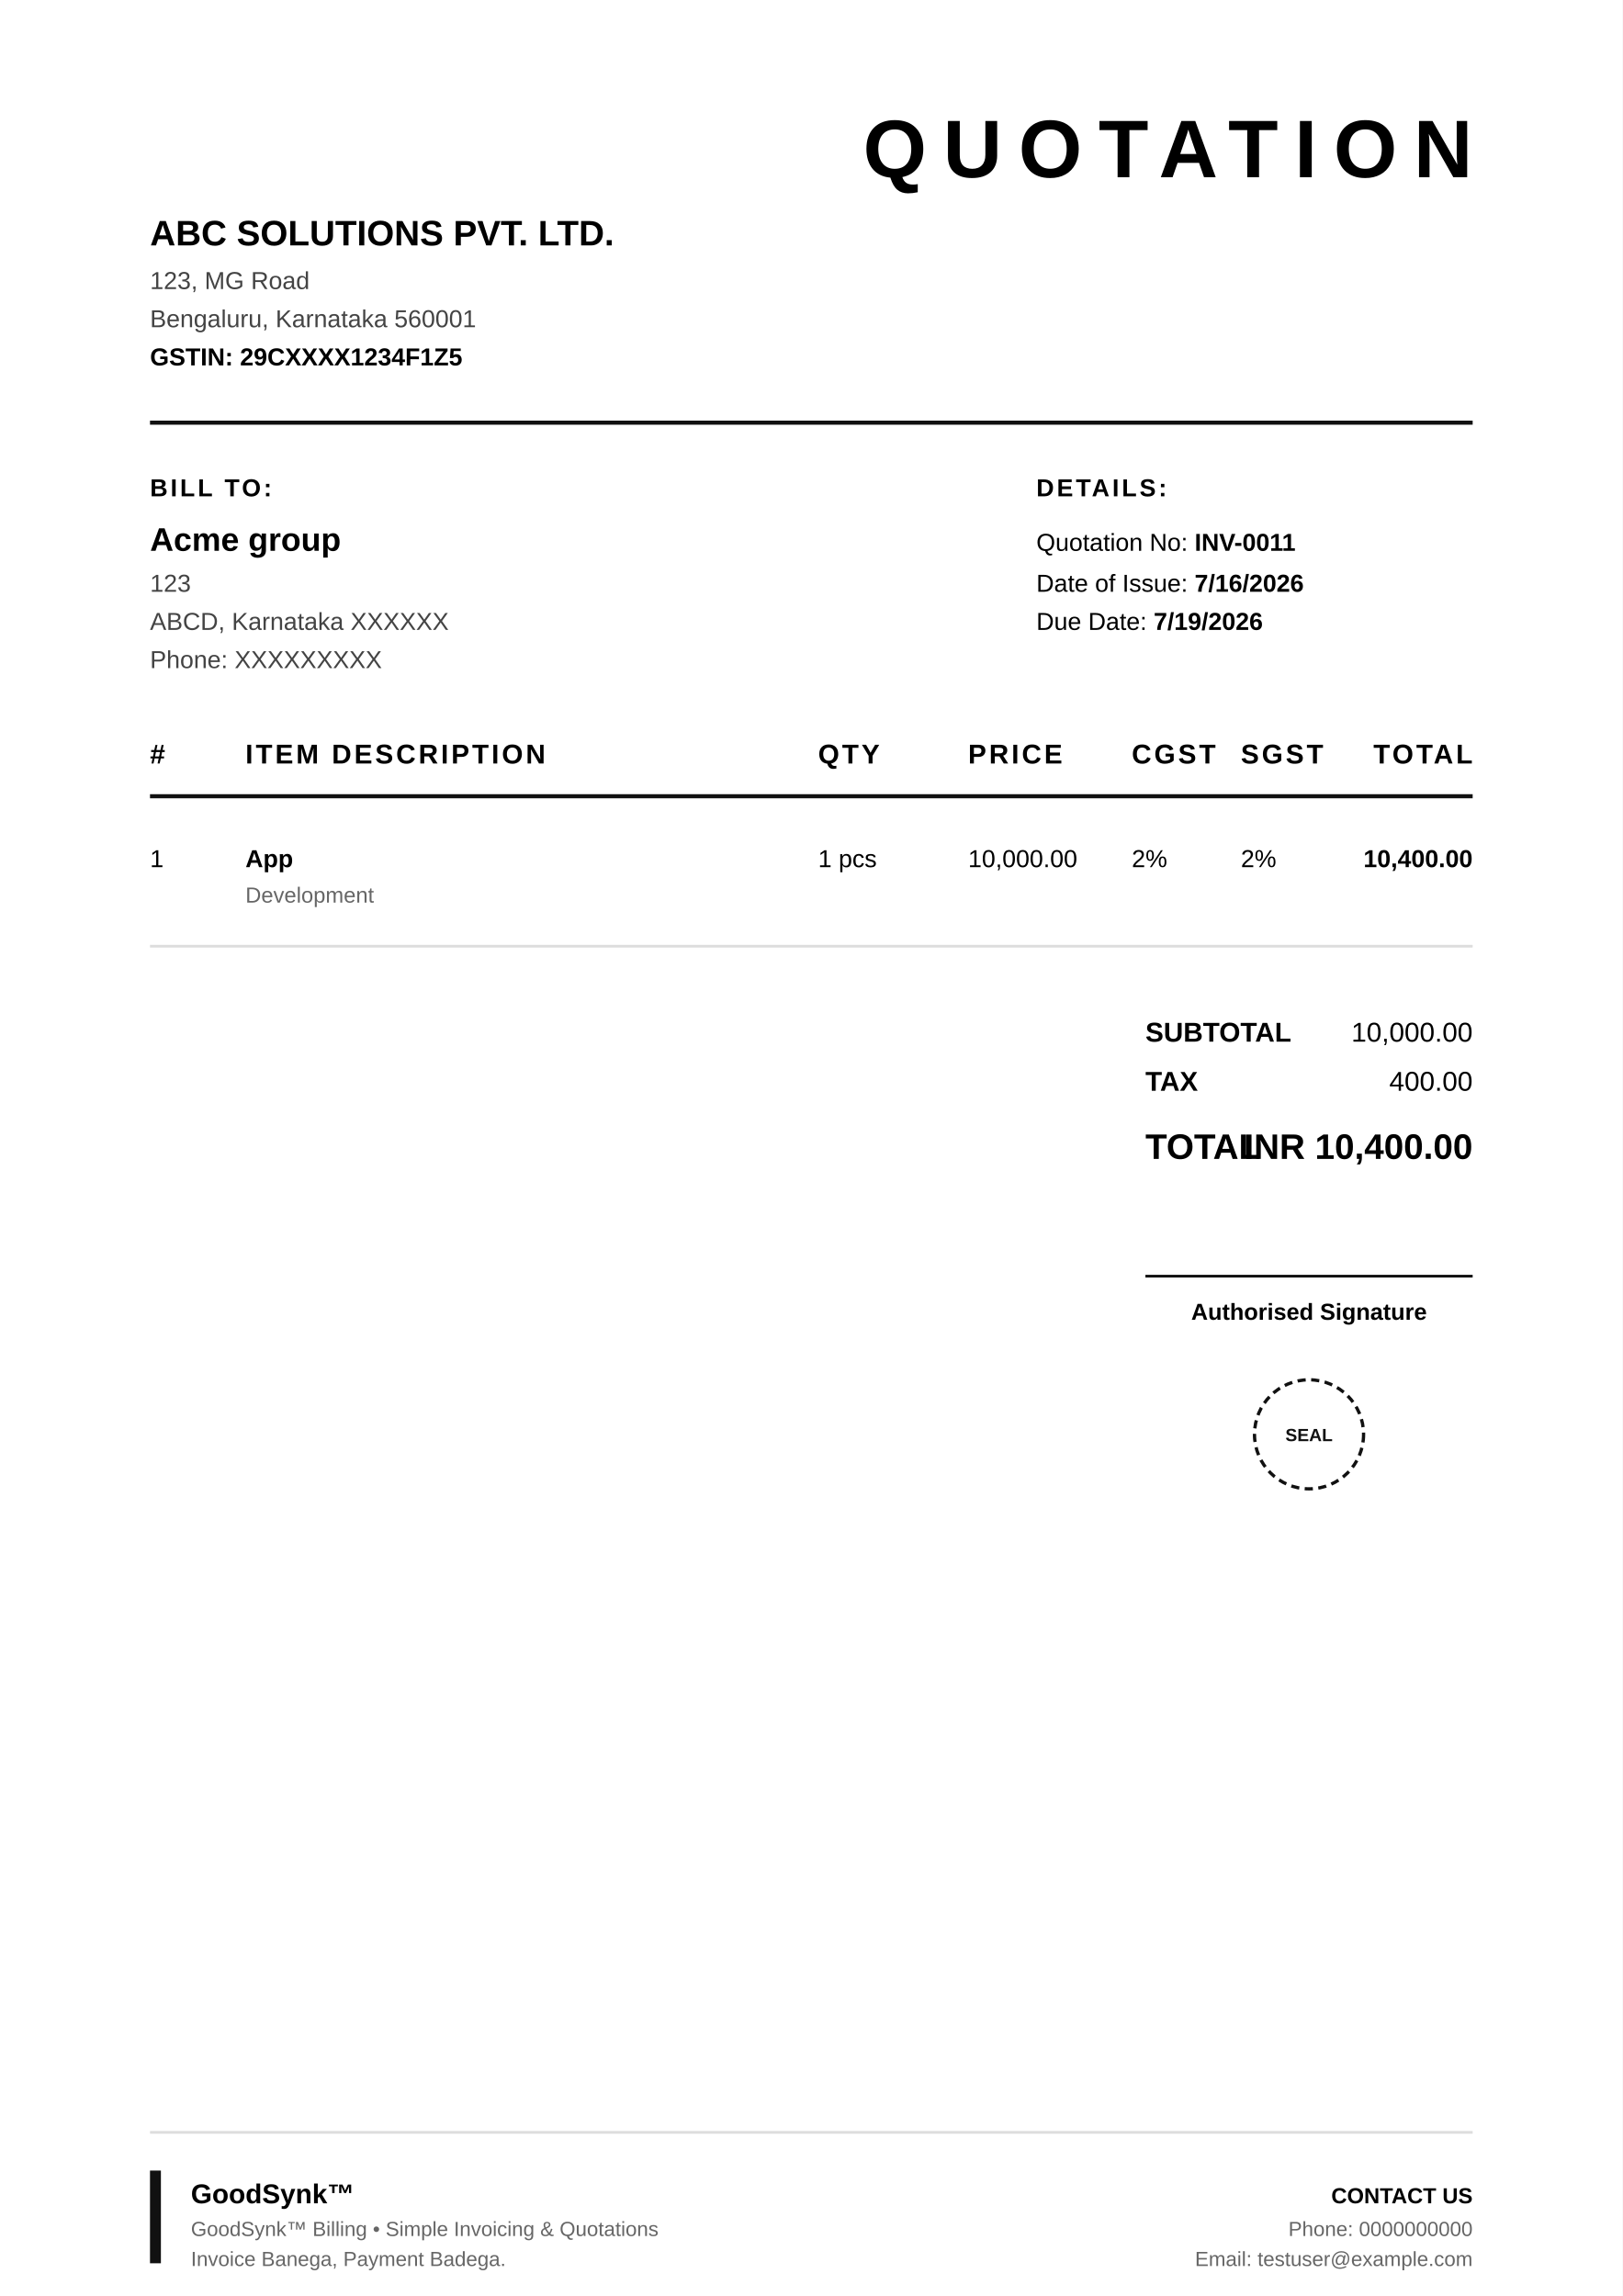
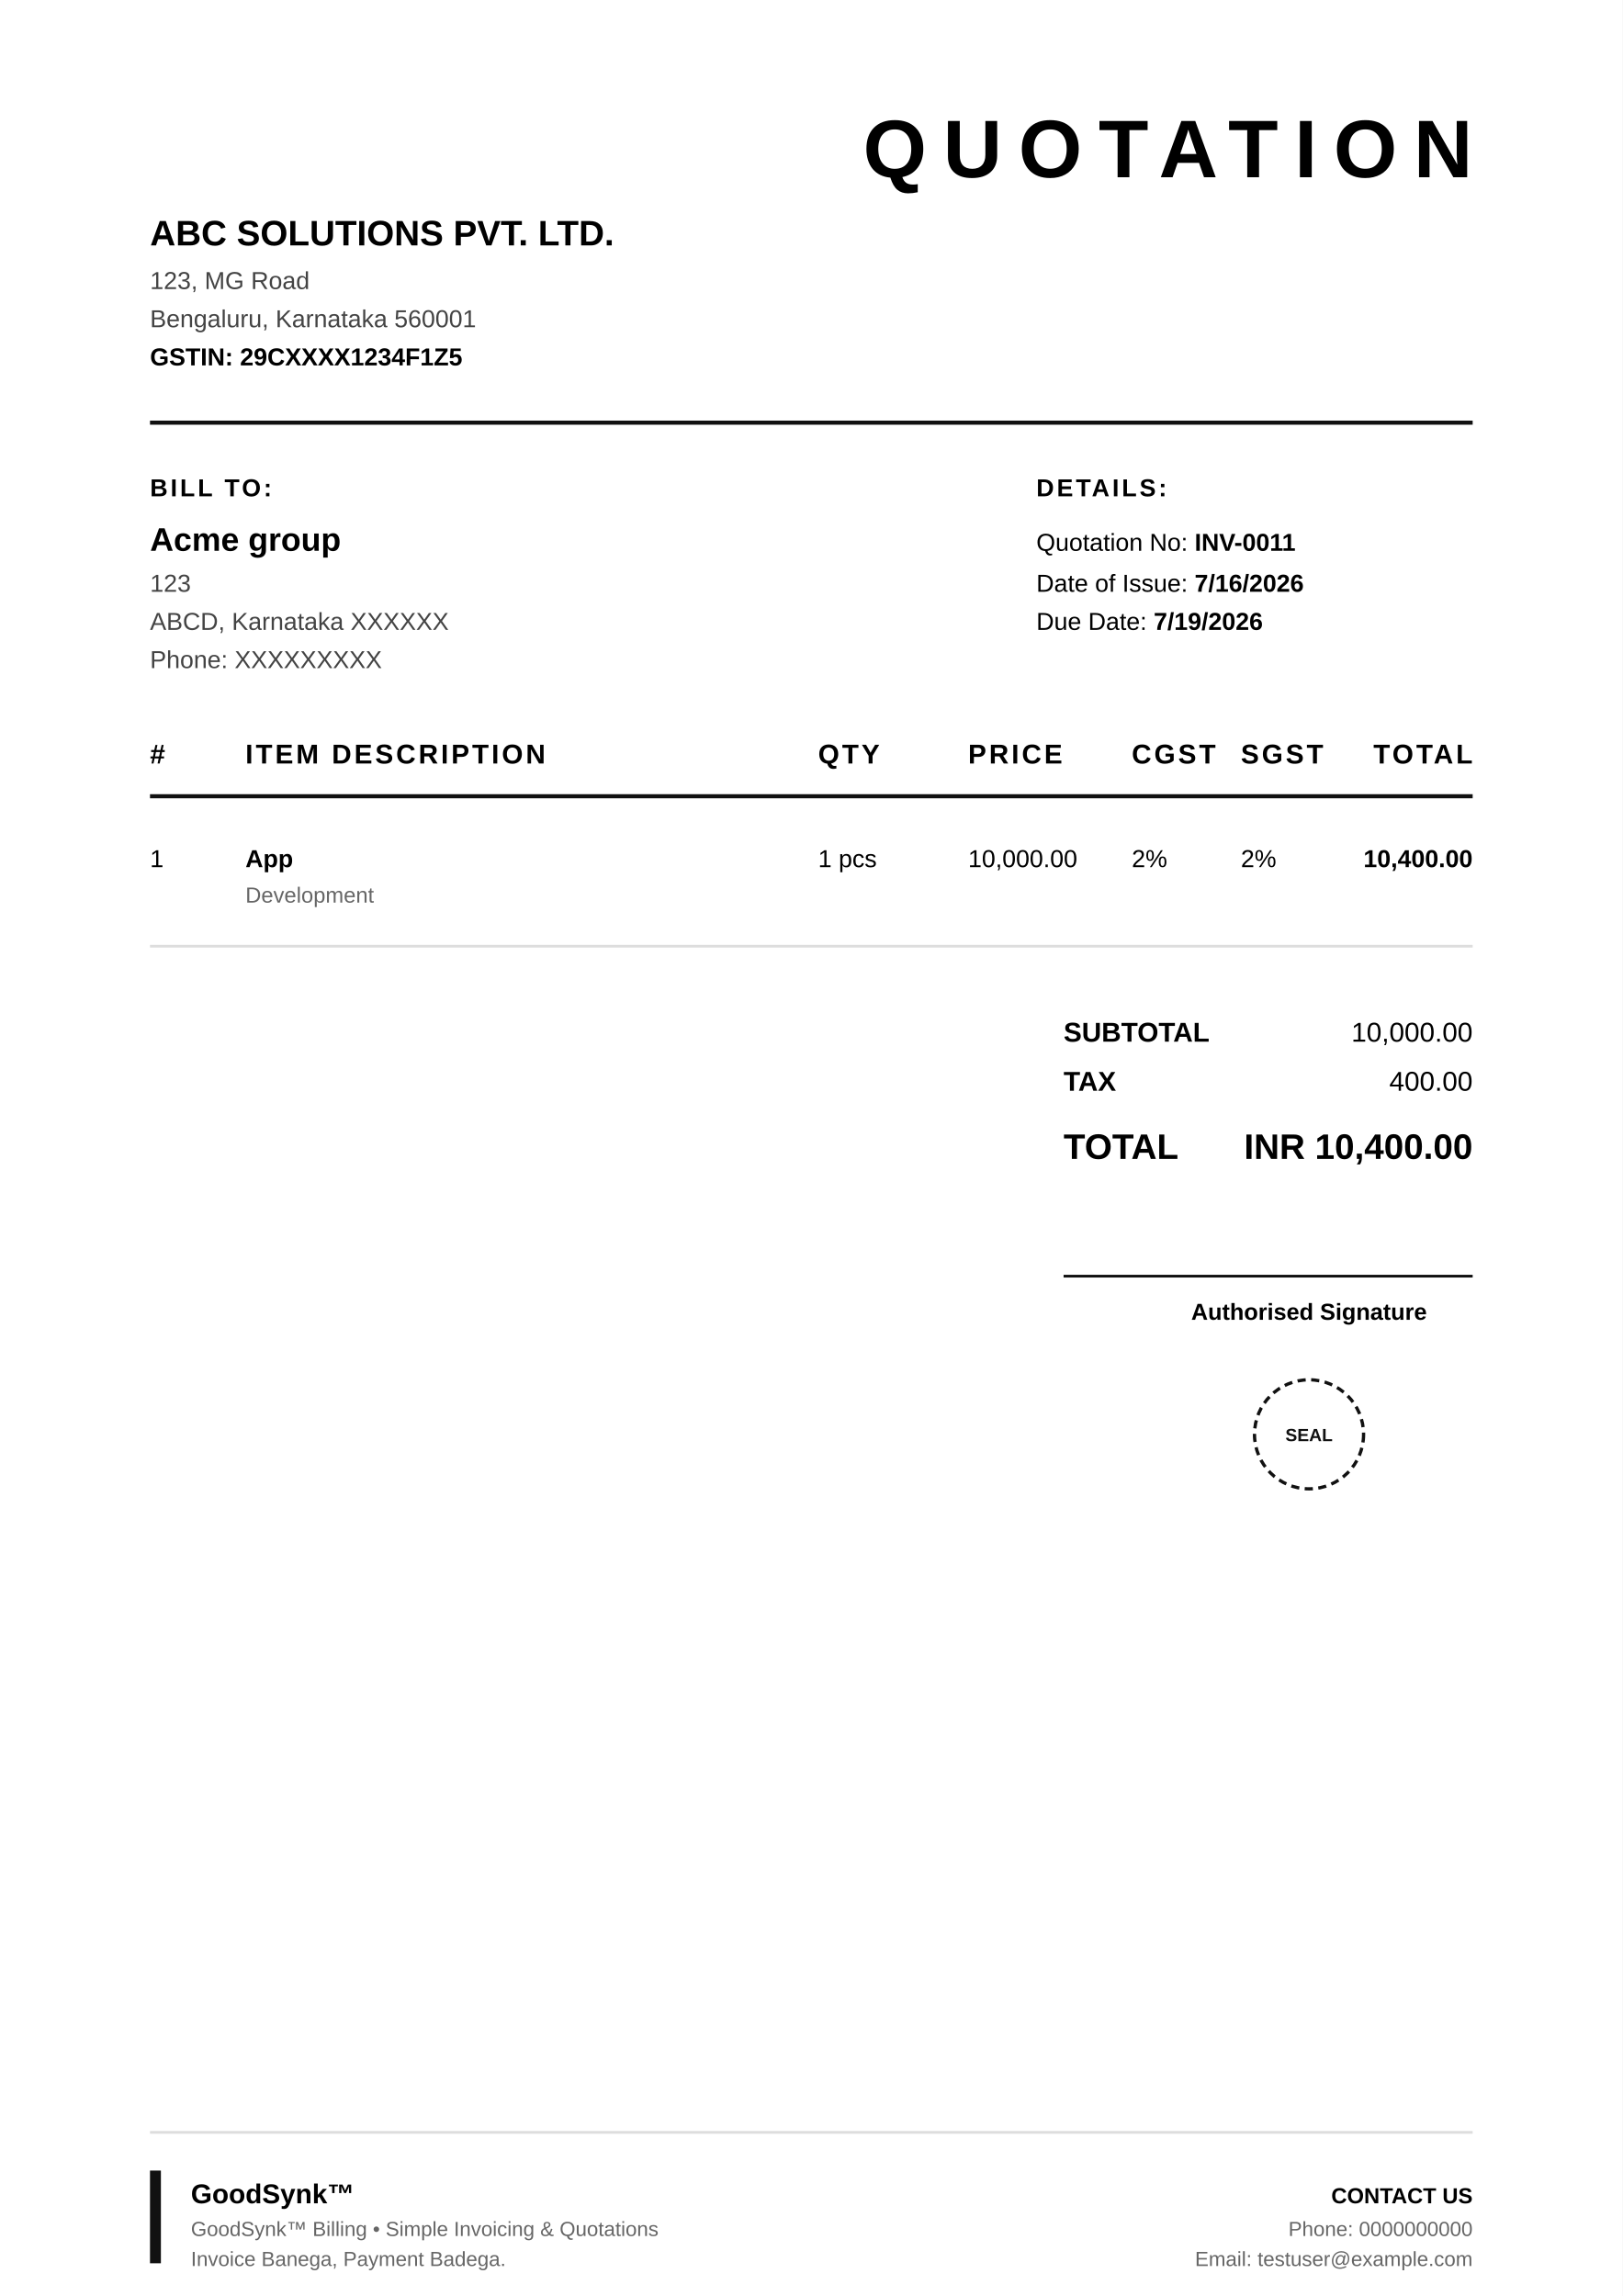
<svg xmlns="http://www.w3.org/2000/svg" width="595" height="842" viewBox="0 0 595 842">
  <rect width="595" height="842" fill="#fff" />
  <text x="540" y="65" text-anchor="end" font-family="Arial" font-size="30" font-weight="700" letter-spacing="6">QUOTATION</text>
  <text x="55" y="90" font-family="Arial" font-size="13" font-weight="700">ABC SOLUTIONS PVT. LTD.</text>
  <text x="55" y="106" font-family="Arial" font-size="9" fill="#444">123, MG Road</text>
  <text x="55" y="120" font-family="Arial" font-size="9" fill="#444">Bengaluru, Karnataka 560001</text>
  <text x="55" y="134" font-family="Arial" font-size="9" font-weight="700">GSTIN: 29CXXXX1234F1Z5</text>
  <line x1="55" y1="155" x2="540" y2="155" stroke="#111" stroke-width="1.5" />
  <text x="55" y="182" font-family="Arial" font-size="9" font-weight="700" letter-spacing="1">BILL TO:</text>
  <text x="55" y="202" font-family="Arial" font-size="12" font-weight="700">Acme group</text>
  <text x="55" y="217" font-family="Arial" font-size="9" fill="#444">123</text>
  <text x="55" y="231" font-family="Arial" font-size="9" fill="#444">ABCD, Karnataka XXXXXX</text>
  <text x="55" y="245" font-family="Arial" font-size="9" fill="#444">Phone: XXXXXXXXX</text>
  <text x="380" y="182" font-family="Arial" font-size="9" font-weight="700" letter-spacing="1">DETAILS:</text>
  <text x="380" y="202" font-family="Arial" font-size="9">Quotation No: <tspan font-weight="700">INV-0011</tspan>
  </text>
  <text x="380" y="217" font-family="Arial" font-size="9">Date of Issue: <tspan font-weight="700">7/16/2026</tspan>
  </text>
  <text x="380" y="231" font-family="Arial" font-size="9">Due Date: <tspan font-weight="700">7/19/2026</tspan>
  </text>
  <text x="55" y="280" font-family="Arial" font-size="10" font-weight="700" letter-spacing="1">#</text>
  <text x="90" y="280" font-family="Arial" font-size="10" font-weight="700" letter-spacing="1">ITEM DESCRIPTION</text>
  <text x="300" y="280" font-family="Arial" font-size="10" font-weight="700" letter-spacing="1">QTY</text>
  <text x="355" y="280" font-family="Arial" font-size="10" font-weight="700" letter-spacing="1">PRICE</text>
  <text x="415" y="280" font-family="Arial" font-size="10" font-weight="700" letter-spacing="1">CGST</text>
  <text x="455" y="280" font-family="Arial" font-size="10" font-weight="700" letter-spacing="1">SGST</text>
  <text x="540" y="280" text-anchor="end" font-family="Arial" font-size="10" font-weight="700" letter-spacing="1">TOTAL</text>
  <line x1="55" y1="292" x2="540" y2="292" stroke="#111" stroke-width="1.5" />
  <text x="55" y="318" font-family="Arial" font-size="9">1</text>
  <text x="90" y="318" font-family="Arial" font-size="9" font-weight="700">App</text>
  <text x="90" y="331" font-family="Arial" font-size="8" fill="#666">Development</text>
  <text x="300" y="318" font-family="Arial" font-size="9">1 pcs</text>
  <text x="355" y="318" font-family="Arial" font-size="9">10,000.00</text>
  <text x="415" y="318" font-family="Arial" font-size="9">2%</text>
  <text x="455" y="318" font-family="Arial" font-size="9">2%</text>
  <text x="540" y="318" text-anchor="end" font-family="Arial" font-size="9" font-weight="700">10,400.00</text>
  <line x1="55" y1="347" x2="540" y2="347" stroke="#ddd" />
-   <text x="420" y="382" font-family="Arial" font-size="10" font-weight="700">SUBTOTAL</text>
+   <text x="390" y="382" font-family="Arial" font-size="10" font-weight="700">SUBTOTAL</text>
  <text x="540" y="382" text-anchor="end" font-family="Arial" font-size="10">10,000.00</text>
-   <text x="420" y="400" font-family="Arial" font-size="10" font-weight="700">TAX</text>
+   <text x="390" y="400" font-family="Arial" font-size="10" font-weight="700">TAX</text>
  <text x="540" y="400" text-anchor="end" font-family="Arial" font-size="10">400.00</text>
-   <text x="420" y="425" font-family="Arial" font-size="13" font-weight="700">TOTAL</text>
+   <text x="390" y="425" font-family="Arial" font-size="13" font-weight="700">TOTAL</text>
  <text x="540" y="425" text-anchor="end" font-family="Arial" font-size="13" font-weight="700">INR 10,400.00</text>
-   <line x1="420" y1="468" x2="540" y2="468" stroke="#111" />
+   <line x1="390" y1="468" x2="540" y2="468" stroke="#111" />
  <text x="480" y="484" text-anchor="middle" font-family="Arial" font-size="8.5" font-weight="700">Authorised Signature</text>
  <circle cx="480" cy="526" r="20" fill="none" stroke="#111" stroke-width="1.2" stroke-dasharray="3,2" />
  <text x="480" y="528.5" text-anchor="middle" font-family="Arial" font-size="6.5" font-weight="700" fill="#111">SEAL</text>
  <line x1="55" y1="782" x2="540" y2="782" stroke="#ddd" />
  <rect x="55" y="796" width="4" height="34" fill="#111" />
  <text x="70" y="808" font-family="Arial" font-size="10" font-weight="700">GoodSynk™</text>
  <text x="70" y="820" font-family="Arial" font-size="7.5" fill="#666">GoodSynk™ Billing  •  Simple Invoicing &amp; Quotations</text>
  <text x="70" y="831" font-family="Arial" font-size="7.5" fill="#666">Invoice Banega, Payment Badega.</text>
  <text x="540" y="808" text-anchor="end" font-family="Arial" font-size="8" font-weight="700">CONTACT US</text>
  <text x="540" y="820" text-anchor="end" font-family="Arial" font-size="7.5" fill="#666">Phone: 0000000000</text>
  <text x="540" y="831" text-anchor="end" font-family="Arial" font-size="7.5" fill="#666">Email: testuser@example.com</text>
</svg>
